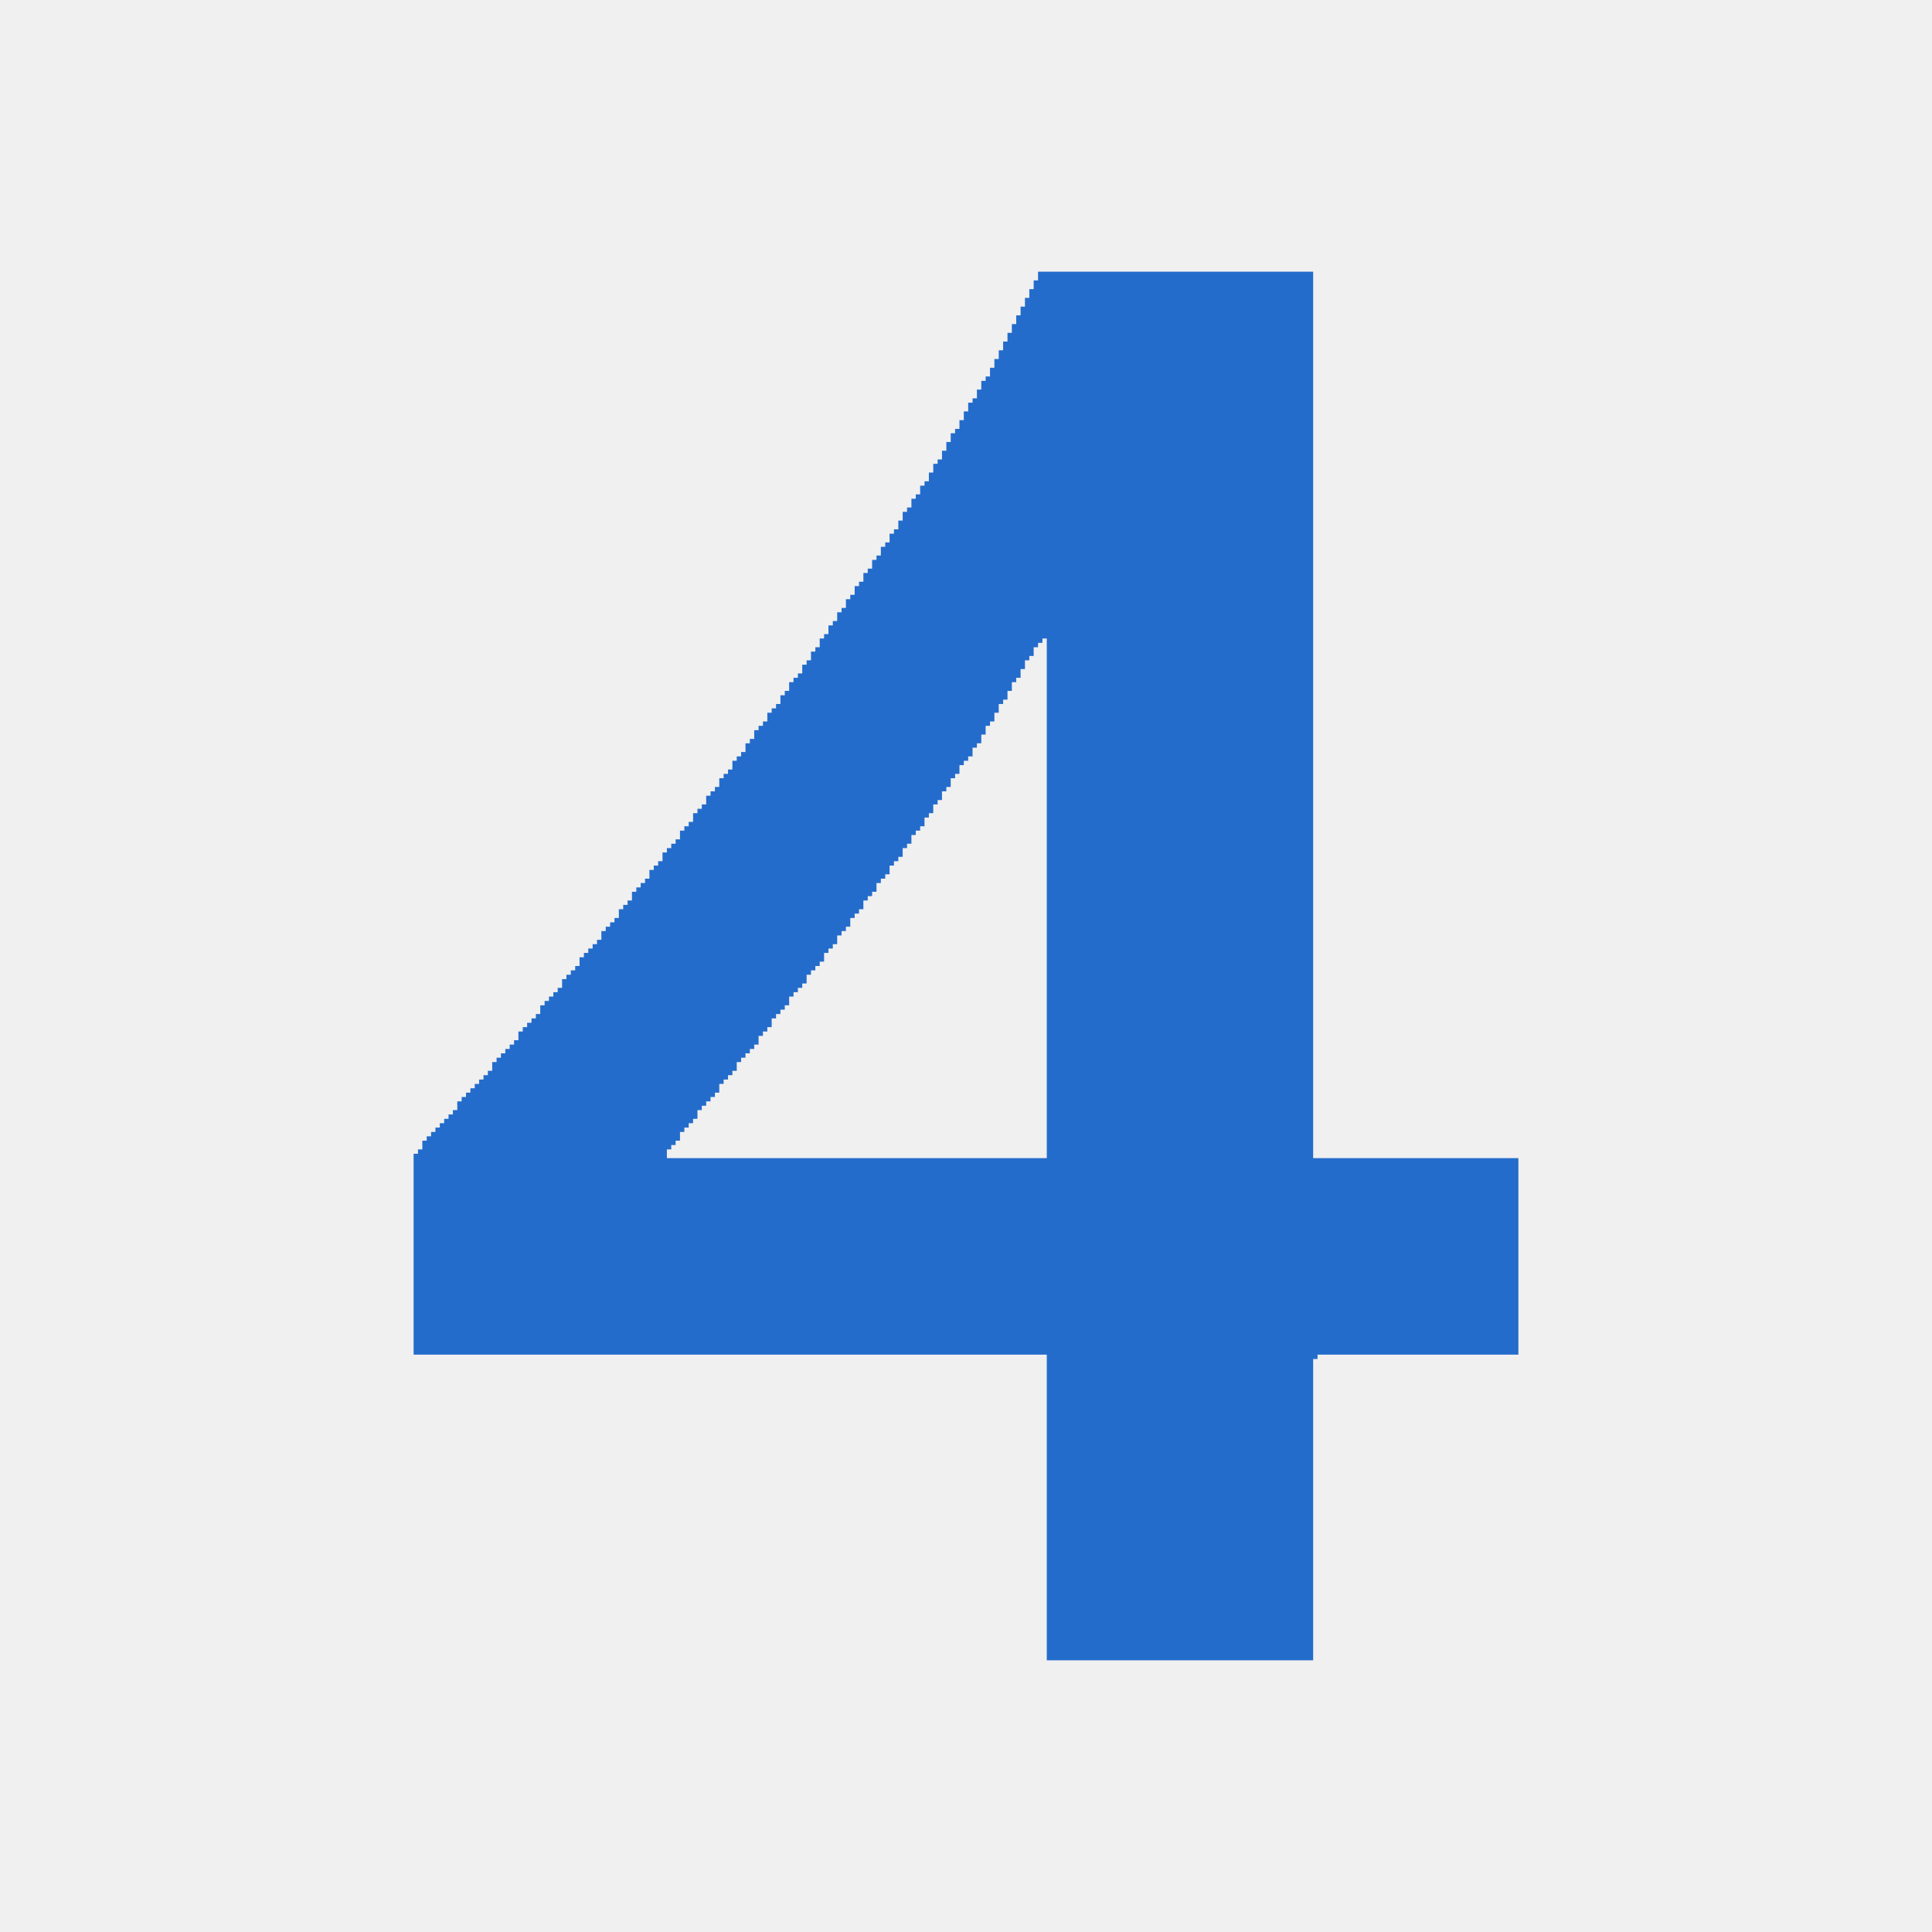
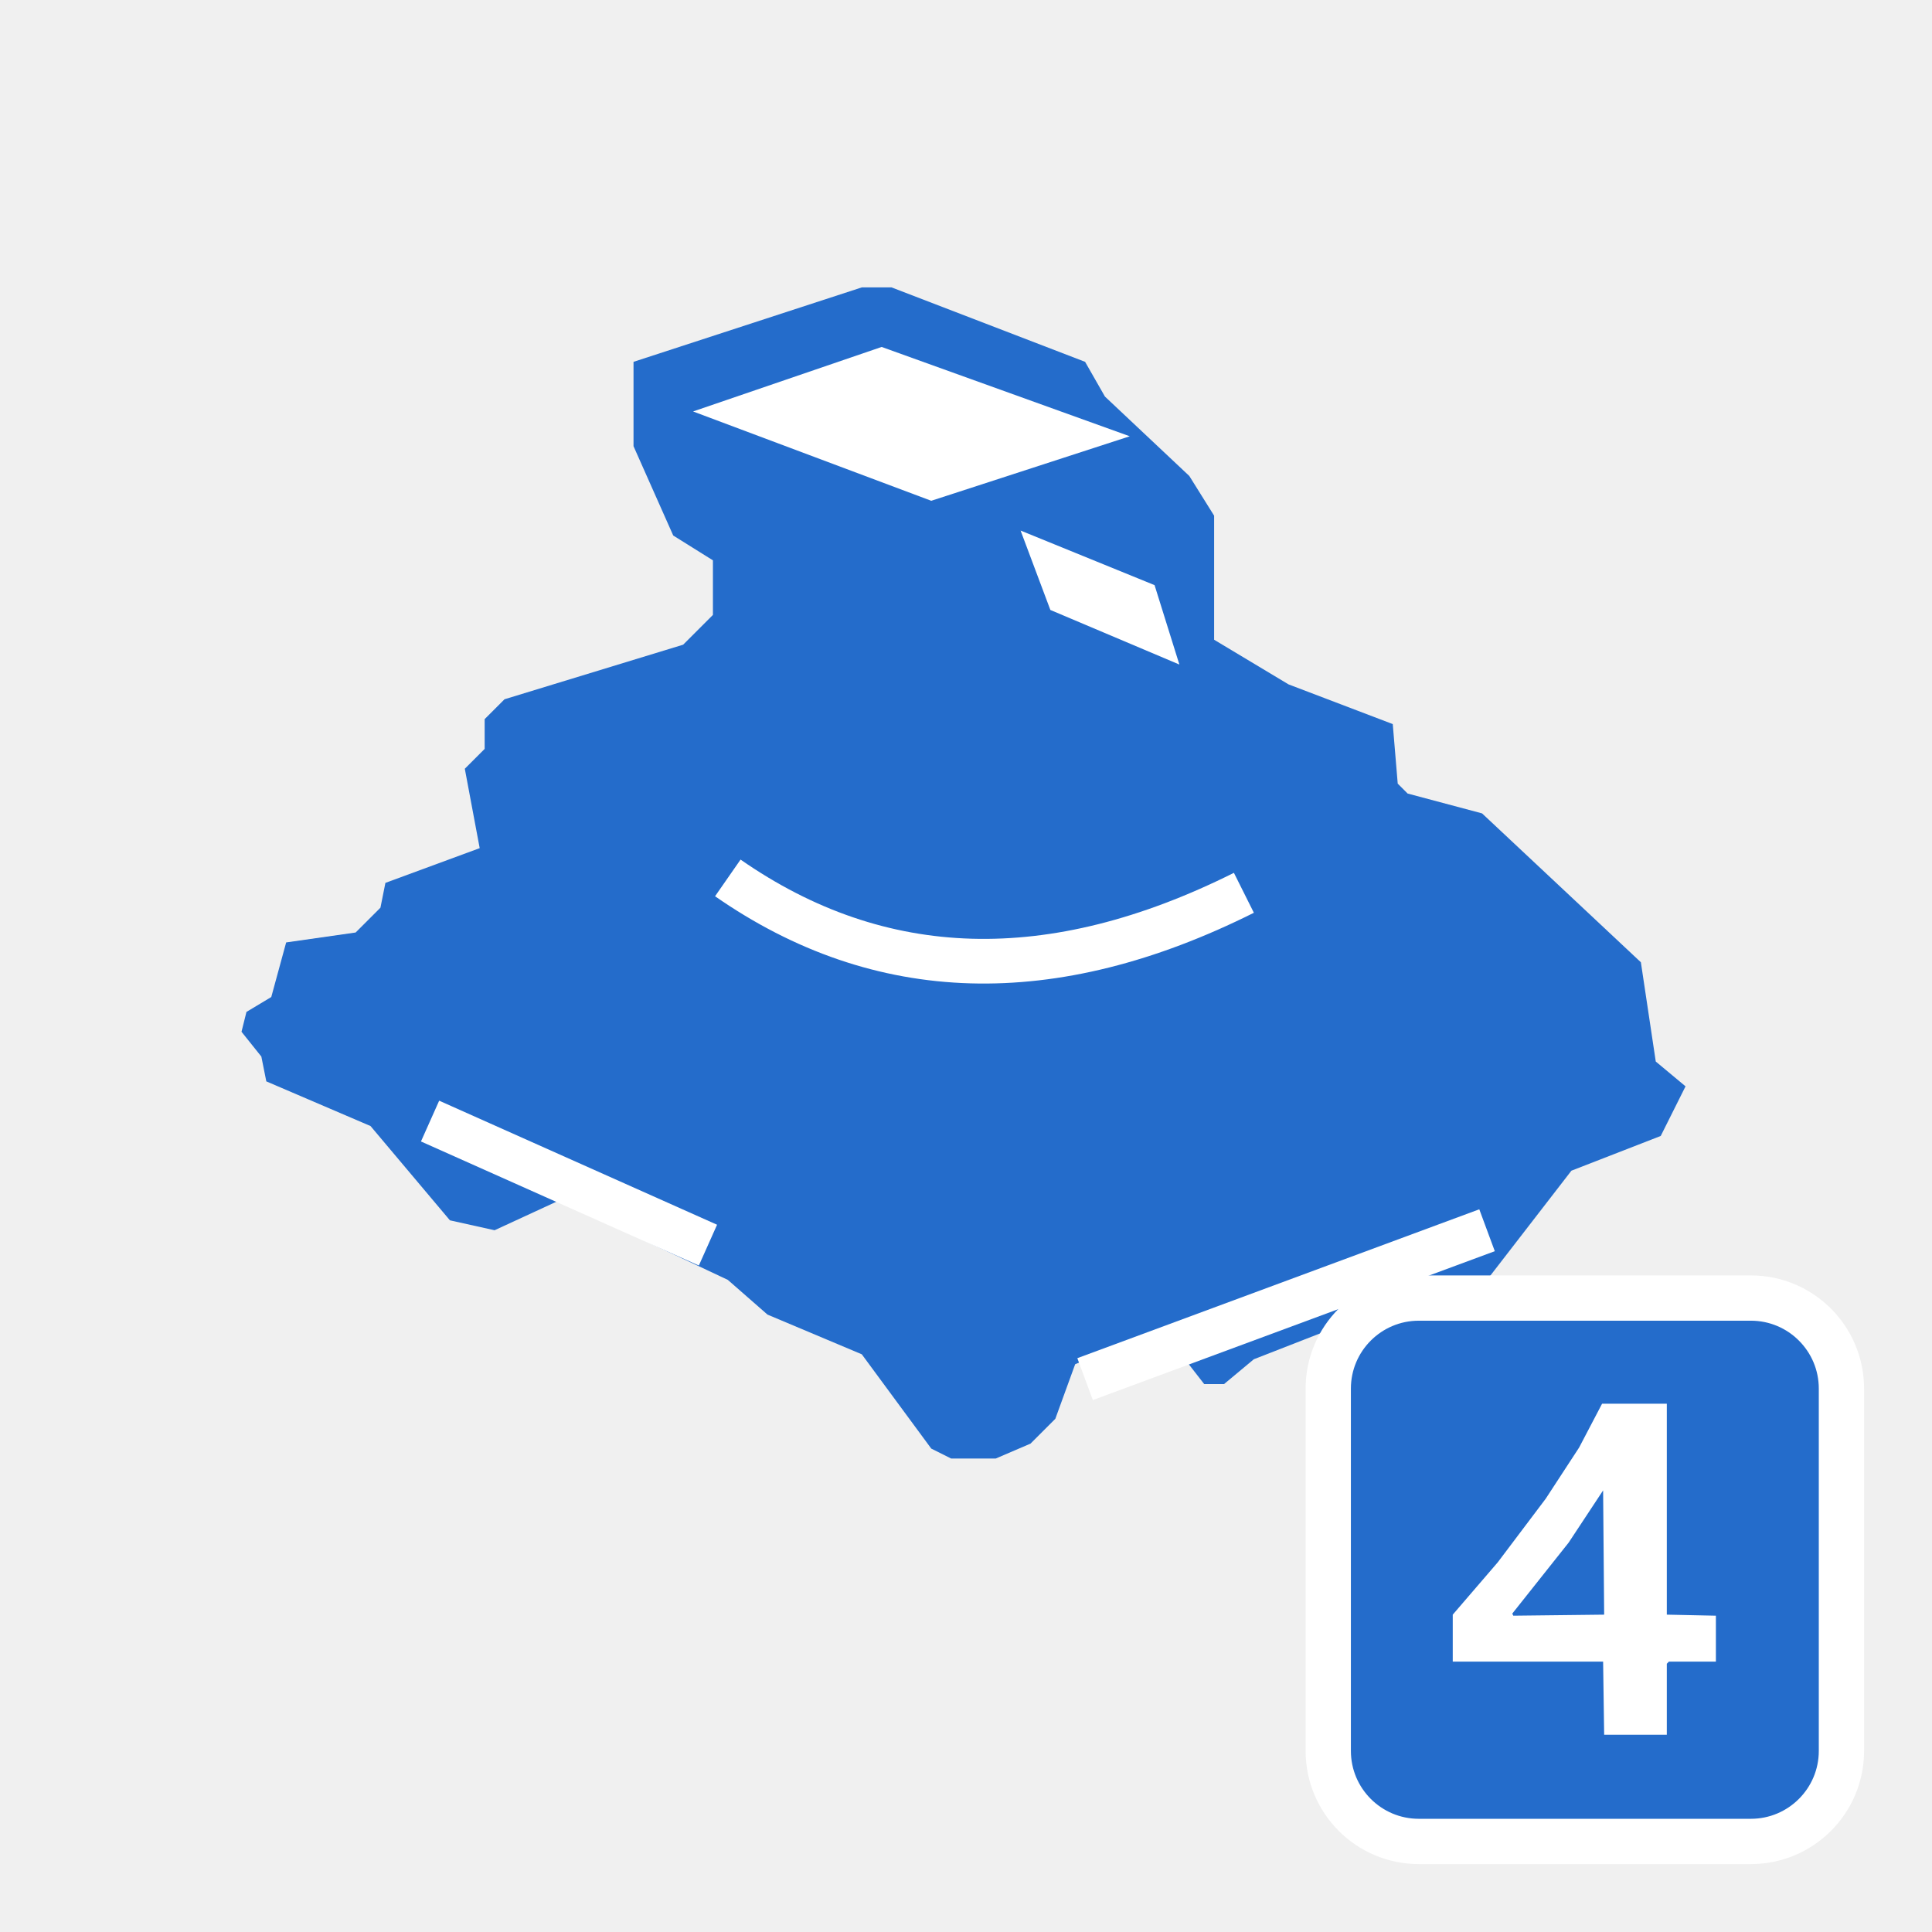
<svg xmlns="http://www.w3.org/2000/svg" width="64" height="64" viewBox="0 0 64 64">
-   <path d="M143,0H206V1H143ZM143,1H206V2H143ZM142,2H206V3H142ZM142,3H206V4H142ZM141,4H206V5H141ZM141,5H206V6H141ZM140,6H206V7H140ZM140,7H206V8H140ZM139,8H206V9H139ZM139,9H206V10H139ZM138,10H206V11H138ZM138,11H206V12H138ZM137,12H206V13H137ZM137,13H206V14H137ZM136,14H206V15H136ZM136,15H206V16H136ZM135,16H206V17H135ZM135,17H206V18H135ZM134,18H206V19H134ZM134,19H206V20H134ZM133,20H206V21H133ZM133,21H206V22H133ZM132,22H206V23H132ZM132,23H206V24H132ZM131,24H206V25H131ZM130,25H206V26H130ZM130,26H206V27H130ZM129,27H206V28H129ZM129,28H206V29H129ZM128,29H206V30H128ZM127,30H206V31H127ZM127,31H206V32H127ZM126,32H206V33H126ZM126,33H206V34H126ZM125,34H206V35H125ZM125,35H206V36H125ZM124,36H206V37H124ZM123,37H206V38H123ZM123,38H206V39H123ZM122,39H206V40H122ZM122,40H206V41H122ZM121,41H206V42H121ZM121,42H206V43H121ZM120,43H206V44H120ZM119,44H206V45H119ZM119,45H206V46H119ZM118,46H206V47H118ZM118,47H206V48H118ZM117,48H206V49H117ZM116,49H206V50H116ZM116,50H206V51H116ZM115,51H206V52H115ZM114,52H206V53H114ZM114,53H206V54H114ZM113,54H206V55H113ZM112,55H206V56H112ZM112,56H206V57H112ZM111,57H206V58H111ZM111,58H206V59H111ZM110,59H206V60H110ZM109,60H206V61H109ZM109,61H206V62H109ZM108,62H206V63H108ZM107,63H206V64H107ZM107,64H206V65H107ZM106,65H206V66H106ZM105,66H206V67H105ZM105,67H206V68H105ZM104,68H206V69H104ZM103,69H206V70H103ZM103,70H206V71H103ZM102,71H206V72H102ZM101,72H206V73H101ZM101,73H206V74H101ZM100,74H206V75H100ZM99,75H206V76H99ZM99,76H206V77H99ZM98,77H206V78H98ZM97,78H206V79H97ZM97,79H206V80H97ZM96,80H206V81H96ZM95,81H206V82H95ZM95,82H206V83H95ZM94,83H206V84H94ZM93,84H144V85H93ZM145,84H206V85H145ZM93,85H143V86H93ZM145,85H206V86H145ZM92,86H142V87H92ZM145,86H206V87H145ZM91,87H142V88H91ZM145,87H206V88H145ZM91,88H141V89H91ZM145,88H206V89H145ZM90,89H140V90H90ZM145,89H206V90H145ZM89,90H140V91H89ZM145,90H206V91H145ZM89,91H139V92H89ZM145,91H206V92H145ZM88,92H139V93H88ZM145,92H206V93H145ZM87,93H138V94H87ZM145,93H206V94H145ZM86,94H137V95H86ZM145,94H206V95H145ZM86,95H137V96H86ZM145,95H206V96H145ZM85,96H136V97H85ZM145,96H206V97H145ZM84,97H136V98H84ZM145,97H206V98H145ZM84,98H135V99H84ZM145,98H206V99H145ZM83,99H134V100H83ZM145,99H206V100H145ZM82,100H134V101H82ZM145,100H206V101H145ZM81,101H133V102H81ZM145,101H206V102H145ZM81,102H133V103H81ZM145,102H206V103H145ZM80,103H132V104H80ZM145,103H206V104H145ZM79,104H131V105H79ZM145,104H206V105H145ZM78,105H131V106H78ZM145,105H206V106H145ZM78,106H130V107H78ZM145,106H206V107H145ZM77,107H130V108H77ZM145,107H206V108H145ZM76,108H129V109H76ZM145,108H206V109H145ZM76,109H128V110H76ZM145,109H206V110H145ZM75,110H128V111H75ZM145,110H206V111H145ZM74,111H127V112H74ZM145,111H206V112H145ZM73,112H126V113H73ZM145,112H206V113H145ZM73,113H125V114H73ZM145,113H206V114H145ZM72,114H125V115H72ZM145,114H206V115H145ZM71,115H124V116H71ZM145,115H206V116H145ZM70,116H123V117H70ZM145,116H206V117H145ZM70,117H123V118H70ZM145,117H206V118H145ZM69,118H122V119H69ZM145,118H206V119H145ZM68,119H121V120H68ZM145,119H206V120H145ZM67,120H121V121H67ZM145,120H206V121H145ZM67,121H120V122H67ZM145,121H206V122H145ZM66,122H119V123H66ZM145,122H206V123H145ZM65,123H119V124H65ZM145,123H206V124H145ZM64,124H118V125H64ZM145,124H206V125H145ZM64,125H117V126H64ZM145,125H206V126H145ZM63,126H117V127H63ZM145,126H206V127H145ZM62,127H116V128H62ZM145,127H206V128H145ZM61,128H115V129H61ZM145,128H206V129H145ZM61,129H114V130H61ZM145,129H206V130H145ZM60,130H114V131H60ZM145,130H206V131H145ZM59,131H113V132H59ZM145,131H206V132H145ZM58,132H112V133H58ZM145,132H206V133H145ZM57,133H112V134H57ZM145,133H206V134H145ZM57,134H111V135H57ZM145,134H206V135H145ZM56,135H110V136H56ZM145,135H206V136H145ZM55,136H109V137H55ZM145,136H206V137H145ZM54,137H109V138H54ZM145,137H206V138H145ZM54,138H108V139H54ZM145,138H206V139H145ZM53,139H107V140H53ZM145,139H206V140H145ZM52,140H106V141H52ZM145,140H206V141H145ZM51,141H106V142H51ZM145,141H206V142H145ZM50,142H105V143H50ZM145,142H206V143H145ZM50,143H104V144H50ZM145,143H206V144H145ZM49,144H103V145H49ZM145,144H206V145H145ZM48,145H103V146H48ZM145,145H206V146H145ZM47,146H102V147H47ZM145,146H206V147H145ZM47,147H101V148H47ZM145,147H206V148H145ZM46,148H100V149H46ZM145,148H206V149H145ZM45,149H100V150H45ZM145,149H206V150H145ZM44,150H99V151H44ZM145,150H206V151H145ZM43,151H98V152H43ZM145,151H206V152H145ZM43,152H97V153H43ZM145,152H206V153H145ZM42,153H97V154H42ZM145,153H206V154H145ZM41,154H96V155H41ZM145,154H206V155H145ZM40,155H95V156H40ZM145,155H206V156H145ZM39,156H94V157H39ZM145,156H206V157H145ZM38,157H94V158H38ZM145,157H206V158H145ZM38,158H93V159H38ZM145,158H206V159H145ZM37,159H92V160H37ZM145,159H206V160H145ZM36,160H91V161H36ZM145,160H206V161H145ZM35,161H90V162H35ZM145,161H206V162H145ZM34,162H90V163H34ZM145,162H206V163H145ZM34,163H89V164H34ZM145,163H206V164H145ZM33,164H88V165H33ZM145,164H206V165H145ZM32,165H87V166H32ZM145,165H206V166H145ZM31,166H86V167H31ZM145,166H206V167H145ZM30,167H86V168H30ZM145,167H206V168H145ZM29,168H85V169H29ZM145,168H206V169H145ZM29,169H84V170H29ZM145,169H206V170H145ZM28,170H83V171H28ZM145,170H206V171H145ZM27,171H82V172H27ZM145,171H206V172H145ZM26,172H82V173H26ZM145,172H206V173H145ZM25,173H81V174H25ZM145,173H206V174H145ZM24,174H80V175H24ZM145,174H206V175H145ZM24,175H79V176H24ZM145,175H206V176H145ZM23,176H79V177H23ZM145,176H206V177H145ZM22,177H78V178H22ZM145,177H206V178H145ZM21,178H77V179H21ZM145,178H206V179H145ZM20,179H76V180H20ZM145,179H206V180H145ZM19,180H75V181H19ZM145,180H206V181H145ZM18,181H74V182H18ZM145,181H206V182H145ZM18,182H74V183H18ZM145,182H206V183H145ZM17,183H73V184H17ZM145,183H206V184H145ZM16,184H72V185H16ZM145,184H206V185H145ZM15,185H71V186H15ZM145,185H206V186H145ZM14,186H70V187H14ZM145,186H206V187H145ZM13,187H70V188H13ZM145,187H206V188H145ZM12,188H69V189H12ZM145,188H206V189H145ZM11,189H68V190H11ZM145,189H206V190H145ZM10,190H67V191H10ZM145,190H206V191H145ZM10,191H66V192H10ZM145,191H206V192H145ZM9,192H65V193H9ZM145,192H206V193H145ZM8,193H65V194H8ZM145,193H206V194H145ZM7,194H64V195H7ZM145,194H206V195H145ZM6,195H63V196H6ZM145,195H206V196H145ZM5,196H62V197H5ZM145,196H206V197H145ZM4,197H61V198H4ZM145,197H206V198H145ZM3,198H61V199H3ZM145,198H206V199H145ZM2,199H60V200H2ZM145,199H206V200H145ZM2,200H59V201H2ZM145,200H206V201H145ZM1,201H58V202H1ZM145,201H206V202H145ZM0,202H58V203H0ZM145,202H206V203H145ZM0,203H253V204H0ZM0,204H253V205H0ZM0,205H253V206H0ZM0,206H253V207H0ZM0,207H253V208H0ZM0,208H253V209H0ZM0,209H253V210H0ZM0,210H253V211H0ZM0,211H253V212H0ZM0,212H253V213H0ZM0,213H253V214H0ZM0,214H253V215H0ZM0,215H253V216H0ZM0,216H253V217H0ZM0,217H253V218H0ZM0,218H253V219H0ZM0,219H253V220H0ZM0,220H253V221H0ZM0,221H253V222H0ZM0,222H253V223H0ZM0,223H253V224H0ZM0,224H253V225H0ZM0,225H253V226H0ZM0,226H253V227H0ZM0,227H253V228H0ZM0,228H253V229H0ZM0,229H253V230H0ZM0,230H253V231H0ZM0,231H253V232H0ZM0,232H253V233H0ZM0,233H253V234H0ZM0,234H253V235H0ZM0,235H253V236H0ZM0,236H253V237H0ZM0,237H253V238H0ZM0,238H253V239H0ZM0,239H253V240H0ZM0,240H253V241H0ZM0,241H253V242H0ZM0,242H253V243H0ZM0,243H253V244H0ZM0,244H253V245H0ZM0,245H253V246H0ZM0,246H253V247H0ZM0,247H253V248H0ZM145,248H207V249H145ZM145,249H206V250H145ZM145,250H206V251H145ZM145,251H206V252H145ZM145,252H206V253H145ZM145,253H206V254H145ZM145,254H206V255H145ZM145,255H206V256H145ZM145,256H206V257H145ZM145,257H206V258H145ZM145,258H206V259H145ZM145,259H206V260H145ZM145,260H206V261H145ZM145,261H206V262H145ZM145,262H206V263H145ZM145,263H206V264H145ZM145,264H206V265H145ZM145,265H206V266H145ZM145,266H206V267H145ZM145,267H206V268H145ZM145,268H206V269H145ZM145,269H206V270H145ZM145,270H206V271H145ZM145,271H206V272H145ZM145,272H206V273H145ZM145,273H206V274H145ZM145,274H206V275H145ZM145,275H206V276H145ZM145,276H206V277H145ZM145,277H206V278H145ZM145,278H206V279H145ZM145,279H206V280H145ZM145,280H206V281H145ZM145,281H206V282H145ZM145,282H206V283H145ZM145,283H206V284H145ZM145,284H206V285H145ZM145,285H206V286H145ZM145,286H206V287H145ZM145,287H206V288H145ZM145,288H206V289H145ZM145,289H206V290H145ZM145,290H206V291H145ZM145,291H206V292H145ZM145,292H206V293H145ZM145,293H206V294H145ZM145,294H206V295H145ZM145,295H206V296H145ZM145,296H206V297H145ZM145,297H206V298H145ZM145,298H206V299H145ZM145,299H206V300H145ZM145,300H206V301H145ZM145,301H206V302H145ZM145,302H206V303H145ZM145,303H206V304H145ZM145,304H206V305H145ZM145,305H206V306H145ZM145,306H206V307H145ZM145,307H206V308H145ZM145,308H206V309H145ZM145,309H206V310H145ZM145,310H206V311H145ZM145,311H206V312H145ZM145,312H206V313H145ZM145,313H206V314H145ZM145,314H206V315H145ZM145,315H206V316H145ZM145,316H206V317H145ZM145,317H206V318H145Z" transform="translate(13.70126 9) scale(0.1446541)" fill="#246CCB" />
+   <g transform="translate(8 9.52055) scale(0.1643836)">
+     <path d="M125,0L79,15L79,32L87,50L95,55L95,66L89,72L53,83L49,87L49,93L45,97L48,113L29,120L28,125L23,130L9,132L6,143L1,146L0,150L4,155L5,160L26,169L42,188L51,190L64,184L98,200L106,207L125,215L139,234L143,236L152,236L159,233L164,228L168,217L180,212L187,212L194,221L198,221L204,216L245,200L251,200L268,178L286,171L291,161L285,156L282,136L250,106L235,102L233,100L232,88L211,80L196,71L196,46L191,38L174,22L170,15L131,0Z" fill="#246CCB" fill-rule="evenodd" />
+     <path d="M91 25L129 12L179 30L139 43Z M157 49L184 60L189 76L163 65Z" fill="#FFFFFF" />
+     <path d="M98 119Q144 151 202 122 M38 168L94 193 M170 220L251 190" fill="none" stroke="#FFFFFF" stroke-width="9" />
+   </g>
+   <rect x="44" y="43" width="17" height="18" rx="3" fill="#246CCB" stroke="#FFFFFF" stroke-width="1.5" />
+   <path d="M144,83L145,202L58,203L57,201L111,133ZM143,0L121,42L89,91L43,152L0,202L0,247L144,247L145,317L205,317L205,249L207,247L252,247L252,203L205,202L205,0Z" transform="translate(48.12421 46.5) scale(0.03459119)" fill="#FFFFFF" fill-rule="evenodd" />
</svg>
